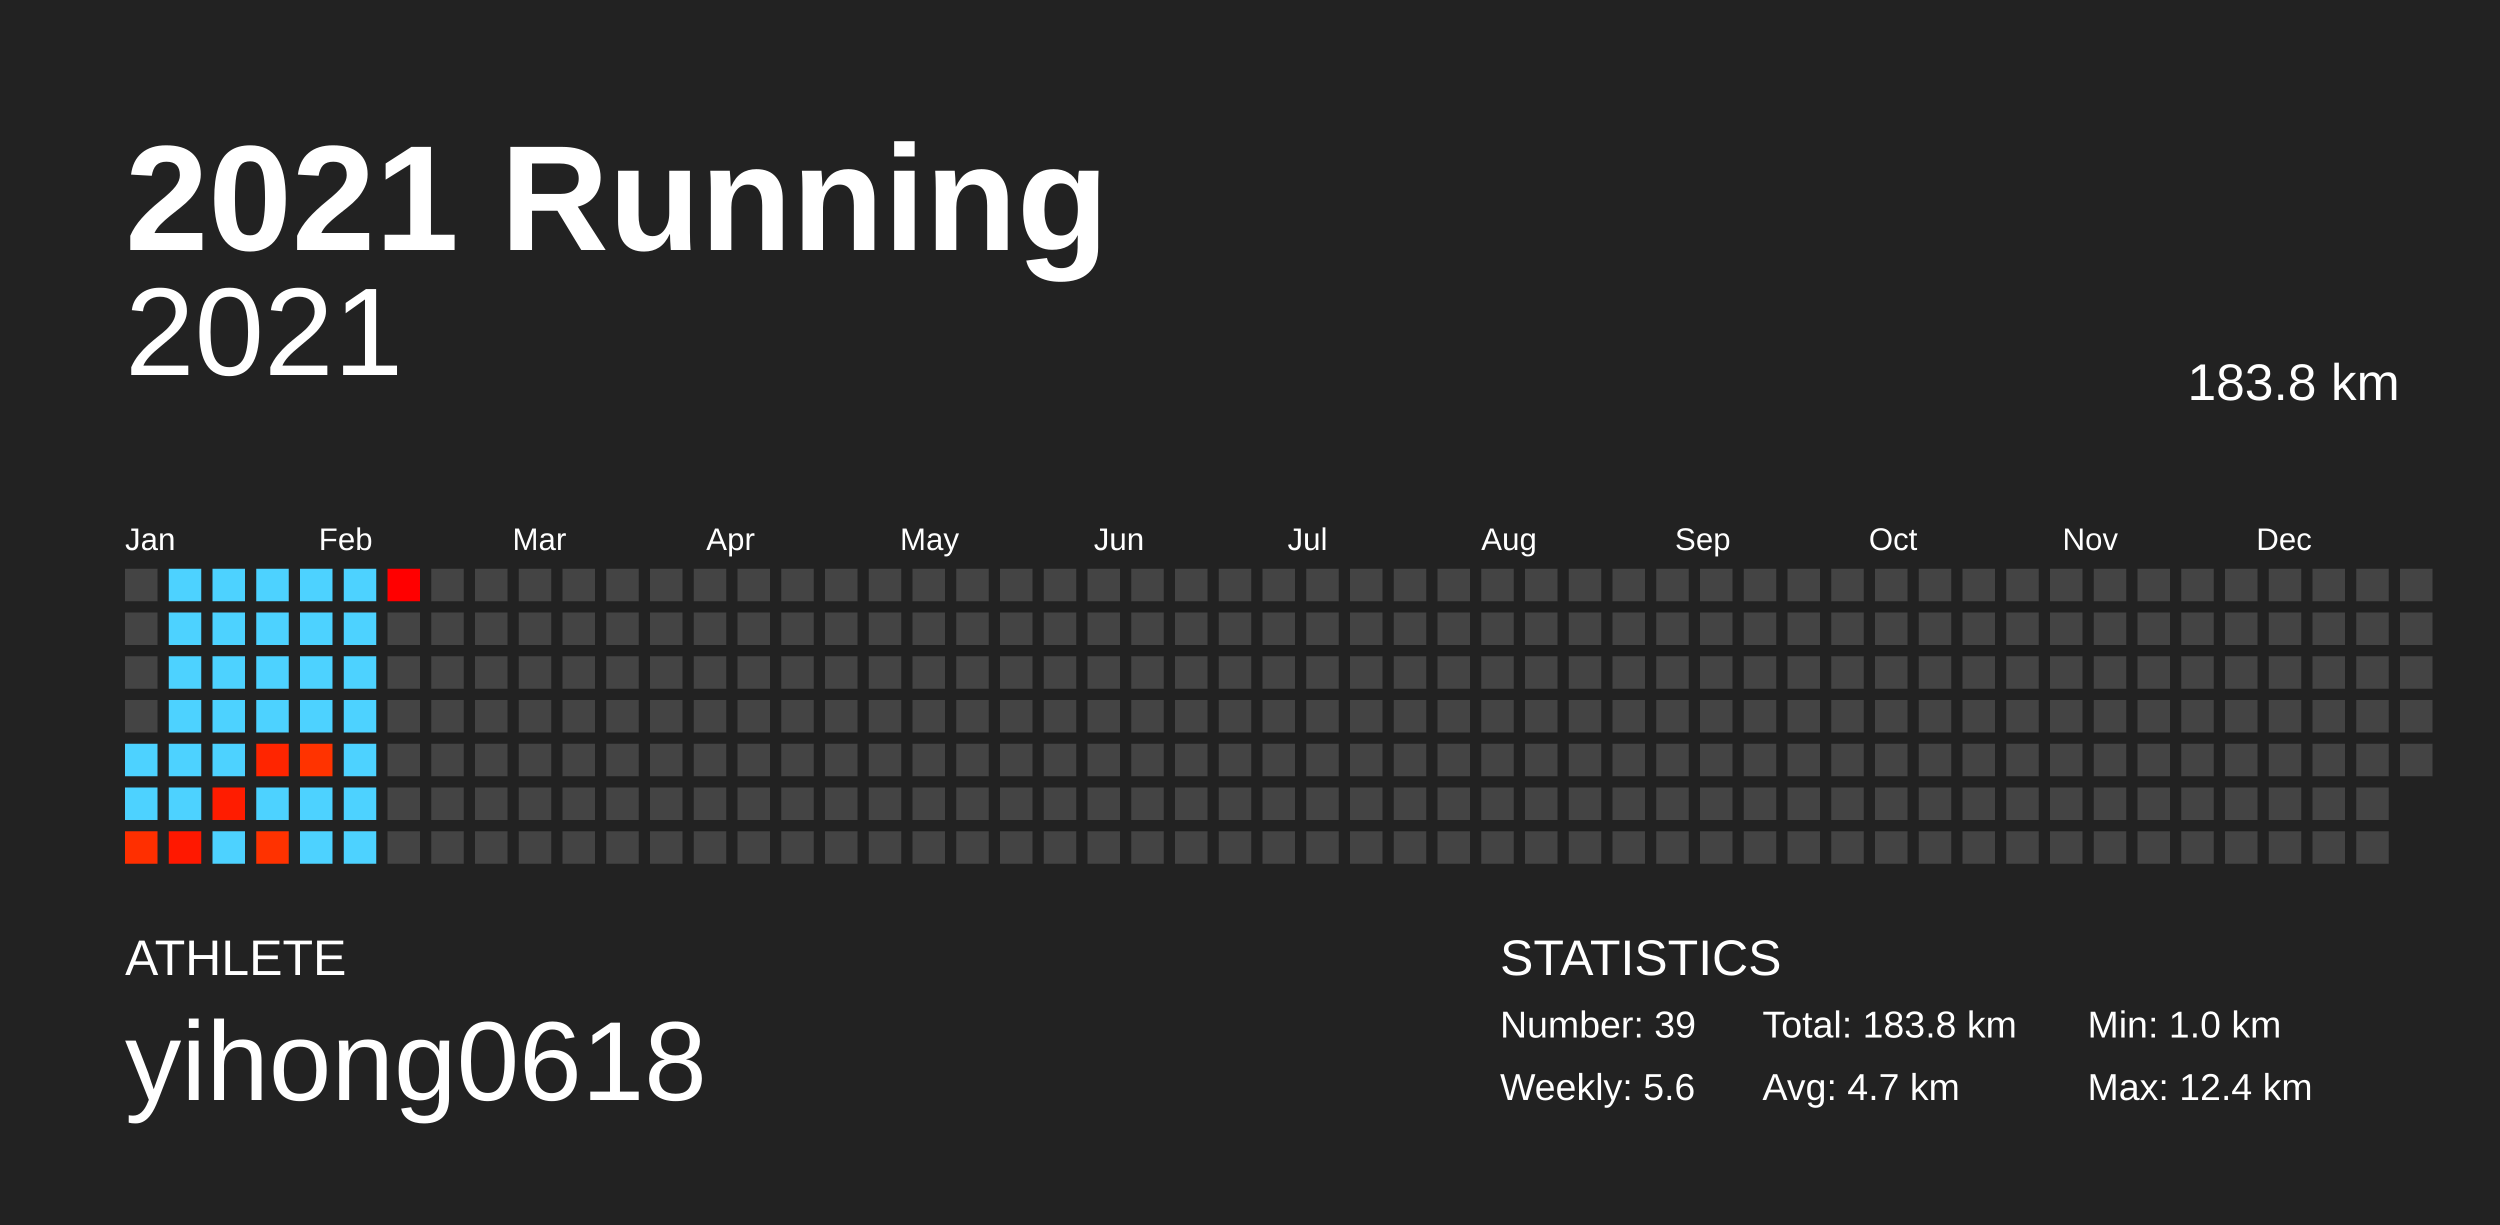
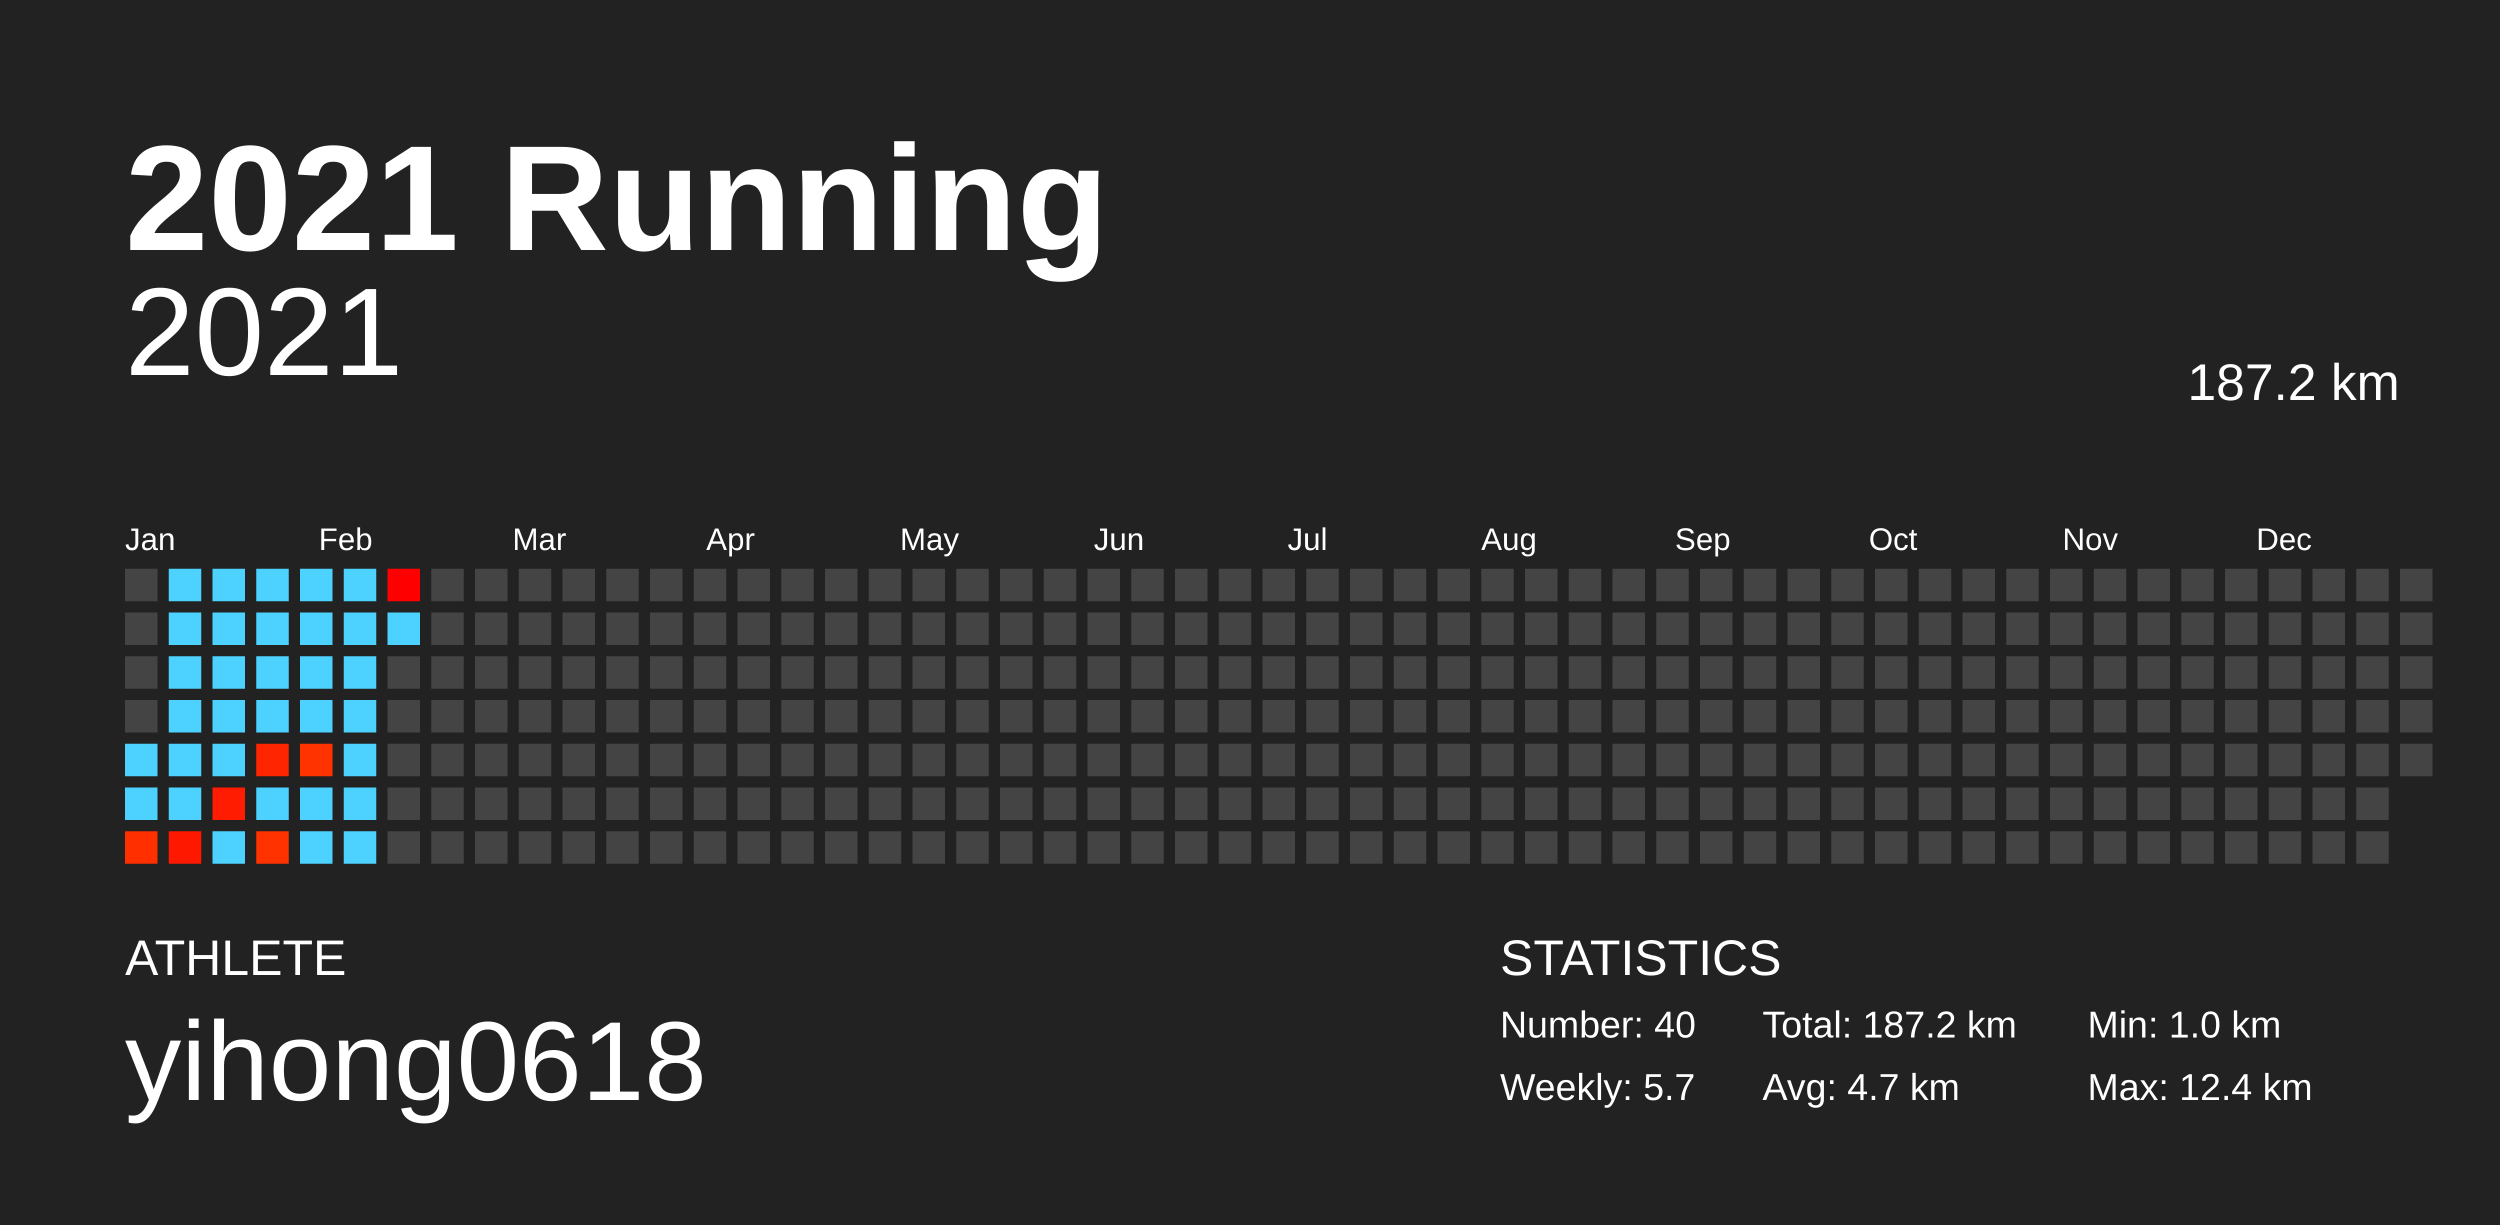
<svg xmlns="http://www.w3.org/2000/svg" baseProfile="full" height="98mm" version="1.1" viewBox="0,0,200,98" width="200mm">
  <defs />
  <rect fill="#222222" height="98" width="200" x="0" y="0" />
  <text fill="#FFFFFF" style="font-size:12px; font-family:Arial; font-weight:bold;" x="10" y="20">2021 Running</text>
  <text fill="#FFFFFF" style="font-size:4px; font-family:Arial" x="10" y="78">ATHLETE</text>
  <text fill="#FFFFFF" style="font-size:9px; font-family:Arial" x="10" y="88">yihong0618</text>
  <text fill="#FFFFFF" style="font-size:4px; font-family:Arial" x="120" y="78">STATISTICS</text>
-   <text fill="#FFFFFF" style="font-size:3px; font-family:Arial" x="120" y="83">Number: 39</text>
-   <text fill="#FFFFFF" style="font-size:3px; font-family:Arial" x="120" y="88">Weekly: 5.6</text>
-   <text fill="#FFFFFF" style="font-size:3px; font-family:Arial" x="141" y="83">Total: 183.8 km</text>
+   <text fill="#FFFFFF" style="font-size:3px; font-family:Arial" x="120" y="83">Number: 40</text>
+   <text fill="#FFFFFF" style="font-size:3px; font-family:Arial" x="120" y="88">Weekly: 5.7</text>
+   <text fill="#FFFFFF" style="font-size:3px; font-family:Arial" x="141" y="83">Total: 187.2 km</text>
  <text fill="#FFFFFF" style="font-size:3px; font-family:Arial" x="141" y="88">Avg: 4.7 km</text>
  <text fill="#FFFFFF" style="font-size:3px; font-family:Arial" x="167" y="83">Min: 1.0 km</text>
  <text fill="#FFFFFF" style="font-size:3px; font-family:Arial" x="167" y="88">Max: 12.4 km</text>
  <text alignment-baseline="hanging" fill="#FFFFFF" style="font-size:10.0px; font-family:Arial;" x="10" y="30">2021</text>
-   <text alignment-baseline="hanging" fill="#FFFFFF" style="font-size:4.125px; font-family:Arial;" x="175" y="32">183.8 km</text>
+   <text alignment-baseline="hanging" fill="#FFFFFF" style="font-size:4.125px; font-family:Arial;" x="175" y="32">187.2 km</text>
  <text fill="#FFFFFF" style="font-size:2.5px; font-family:Arial" x="10.0" y="44">Jan</text>
  <text fill="#FFFFFF" style="font-size:2.5px; font-family:Arial" x="25.5" y="44">Feb</text>
  <text fill="#FFFFFF" style="font-size:2.5px; font-family:Arial" x="41.0" y="44">Mar</text>
  <text fill="#FFFFFF" style="font-size:2.5px; font-family:Arial" x="56.5" y="44">Apr</text>
  <text fill="#FFFFFF" style="font-size:2.5px; font-family:Arial" x="72.0" y="44">May</text>
  <text fill="#FFFFFF" style="font-size:2.5px; font-family:Arial" x="87.5" y="44">Jun</text>
  <text fill="#FFFFFF" style="font-size:2.5px; font-family:Arial" x="103.0" y="44">Jul</text>
  <text fill="#FFFFFF" style="font-size:2.5px; font-family:Arial" x="118.5" y="44">Aug</text>
  <text fill="#FFFFFF" style="font-size:2.5px; font-family:Arial" x="134.0" y="44">Sep</text>
  <text fill="#FFFFFF" style="font-size:2.5px; font-family:Arial" x="149.5" y="44">Oct</text>
  <text fill="#FFFFFF" style="font-size:2.5px; font-family:Arial" x="165.0" y="44">Nov</text>
  <text fill="#FFFFFF" style="font-size:2.5px; font-family:Arial" x="180.5" y="44">Dec</text>
  <rect fill="#444444" height="2.6" width="2.6" x="10.0" y="45.5" />
  <rect fill="#444444" height="2.6" width="2.6" x="10.0" y="49.0" />
  <rect fill="#444444" height="2.6" width="2.6" x="10.0" y="52.5" />
  <rect fill="#444444" height="2.6" width="2.6" x="10.0" y="56.0" />
  <rect fill="#4dd2ff" height="2.6" width="2.6" x="10.0" y="59.5" />
  <rect fill="#4dd2ff" height="2.6" width="2.6" x="10.0" y="63.0" />
  <rect fill="#ff2f00" height="2.6" width="2.6" x="10.0" y="66.5" />
  <rect fill="#4dd2ff" height="2.6" width="2.6" x="13.5" y="45.5" />
  <rect fill="#4dd2ff" height="2.6" width="2.6" x="13.5" y="49.0" />
  <rect fill="#4dd2ff" height="2.6" width="2.6" x="13.5" y="52.5" />
  <rect fill="#4dd2ff" height="2.6" width="2.6" x="13.5" y="56.0" />
  <rect fill="#4dd2ff" height="2.6" width="2.6" x="13.5" y="59.5" />
  <rect fill="#4dd2ff" height="2.6" width="2.6" x="13.5" y="63.0" />
  <rect fill="#ff1800" height="2.6" width="2.6" x="13.5" y="66.5" />
  <rect fill="#4dd2ff" height="2.6" width="2.6" x="17.0" y="45.5" />
  <rect fill="#4dd2ff" height="2.6" width="2.6" x="17.0" y="49.0" />
  <rect fill="#4dd2ff" height="2.6" width="2.6" x="17.0" y="52.5" />
  <rect fill="#4dd2ff" height="2.6" width="2.6" x="17.0" y="56.0" />
  <rect fill="#4dd2ff" height="2.6" width="2.6" x="17.0" y="59.5" />
  <rect fill="#ff1c00" height="2.6" width="2.6" x="17.0" y="63.0" />
  <rect fill="#4dd2ff" height="2.6" width="2.6" x="17.0" y="66.5" />
  <rect fill="#4dd2ff" height="2.6" width="2.6" x="20.5" y="45.5" />
  <rect fill="#4dd2ff" height="2.6" width="2.6" x="20.5" y="49.0" />
  <rect fill="#4dd2ff" height="2.6" width="2.6" x="20.5" y="52.5" />
  <rect fill="#4dd2ff" height="2.6" width="2.6" x="20.5" y="56.0" />
  <rect fill="#ff2500" height="2.6" width="2.6" x="20.5" y="59.5" />
  <rect fill="#4dd2ff" height="2.6" width="2.6" x="20.5" y="63.0" />
  <rect fill="#ff3200" height="2.6" width="2.6" x="20.5" y="66.5" />
  <rect fill="#4dd2ff" height="2.6" width="2.6" x="24.0" y="45.5" />
  <rect fill="#4dd2ff" height="2.6" width="2.6" x="24.0" y="49.0" />
  <rect fill="#4dd2ff" height="2.6" width="2.6" x="24.0" y="52.5" />
  <rect fill="#4dd2ff" height="2.6" width="2.6" x="24.0" y="56.0" />
  <rect fill="#ff3300" height="2.6" width="2.6" x="24.0" y="59.5" />
  <rect fill="#4dd2ff" height="2.6" width="2.6" x="24.0" y="63.0" />
  <rect fill="#4dd2ff" height="2.6" width="2.6" x="24.0" y="66.5" />
  <rect fill="#4dd2ff" height="2.6" width="2.6" x="27.5" y="45.5" />
  <rect fill="#4dd2ff" height="2.6" width="2.6" x="27.5" y="49.0" />
  <rect fill="#4dd2ff" height="2.6" width="2.6" x="27.5" y="52.5" />
  <rect fill="#4dd2ff" height="2.6" width="2.6" x="27.5" y="56.0" />
  <rect fill="#4dd2ff" height="2.6" width="2.6" x="27.5" y="59.5" />
  <rect fill="#4dd2ff" height="2.6" width="2.6" x="27.5" y="63.0" />
  <rect fill="#4dd2ff" height="2.6" width="2.6" x="27.5" y="66.5" />
  <rect fill="#ff0000" height="2.6" width="2.6" x="31.0" y="45.5" />
-   <rect fill="#444444" height="2.6" width="2.6" x="31.0" y="49.0" />
+   <rect fill="#4dd2ff" height="2.6" width="2.6" x="31.0" y="49.0" />
  <rect fill="#444444" height="2.6" width="2.6" x="31.0" y="52.5" />
  <rect fill="#444444" height="2.6" width="2.6" x="31.0" y="56.0" />
  <rect fill="#444444" height="2.6" width="2.6" x="31.0" y="59.5" />
  <rect fill="#444444" height="2.6" width="2.6" x="31.0" y="63.0" />
  <rect fill="#444444" height="2.6" width="2.6" x="31.0" y="66.5" />
  <rect fill="#444444" height="2.6" width="2.6" x="34.5" y="45.5" />
  <rect fill="#444444" height="2.6" width="2.6" x="34.5" y="49.0" />
  <rect fill="#444444" height="2.6" width="2.6" x="34.5" y="52.5" />
  <rect fill="#444444" height="2.6" width="2.6" x="34.5" y="56.0" />
  <rect fill="#444444" height="2.6" width="2.6" x="34.5" y="59.5" />
  <rect fill="#444444" height="2.6" width="2.6" x="34.5" y="63.0" />
  <rect fill="#444444" height="2.6" width="2.6" x="34.5" y="66.5" />
  <rect fill="#444444" height="2.6" width="2.6" x="38.0" y="45.5" />
  <rect fill="#444444" height="2.6" width="2.6" x="38.0" y="49.0" />
  <rect fill="#444444" height="2.6" width="2.6" x="38.0" y="52.5" />
  <rect fill="#444444" height="2.6" width="2.6" x="38.0" y="56.0" />
  <rect fill="#444444" height="2.6" width="2.6" x="38.0" y="59.5" />
  <rect fill="#444444" height="2.6" width="2.6" x="38.0" y="63.0" />
  <rect fill="#444444" height="2.6" width="2.6" x="38.0" y="66.5" />
  <rect fill="#444444" height="2.6" width="2.6" x="41.5" y="45.5" />
  <rect fill="#444444" height="2.6" width="2.6" x="41.5" y="49.0" />
  <rect fill="#444444" height="2.6" width="2.6" x="41.5" y="52.5" />
  <rect fill="#444444" height="2.6" width="2.6" x="41.5" y="56.0" />
  <rect fill="#444444" height="2.6" width="2.6" x="41.5" y="59.5" />
  <rect fill="#444444" height="2.6" width="2.6" x="41.5" y="63.0" />
  <rect fill="#444444" height="2.6" width="2.6" x="41.5" y="66.5" />
  <rect fill="#444444" height="2.6" width="2.6" x="45.0" y="45.5" />
  <rect fill="#444444" height="2.6" width="2.6" x="45.0" y="49.0" />
  <rect fill="#444444" height="2.6" width="2.6" x="45.0" y="52.5" />
  <rect fill="#444444" height="2.6" width="2.6" x="45.0" y="56.0" />
  <rect fill="#444444" height="2.6" width="2.6" x="45.0" y="59.5" />
  <rect fill="#444444" height="2.6" width="2.6" x="45.0" y="63.0" />
  <rect fill="#444444" height="2.6" width="2.6" x="45.0" y="66.5" />
  <rect fill="#444444" height="2.6" width="2.6" x="48.5" y="45.5" />
  <rect fill="#444444" height="2.6" width="2.6" x="48.5" y="49.0" />
  <rect fill="#444444" height="2.6" width="2.6" x="48.5" y="52.5" />
  <rect fill="#444444" height="2.6" width="2.6" x="48.5" y="56.0" />
  <rect fill="#444444" height="2.6" width="2.6" x="48.5" y="59.5" />
  <rect fill="#444444" height="2.6" width="2.6" x="48.5" y="63.0" />
  <rect fill="#444444" height="2.6" width="2.6" x="48.5" y="66.5" />
  <rect fill="#444444" height="2.6" width="2.6" x="52.0" y="45.5" />
  <rect fill="#444444" height="2.6" width="2.6" x="52.0" y="49.0" />
  <rect fill="#444444" height="2.6" width="2.6" x="52.0" y="52.5" />
  <rect fill="#444444" height="2.6" width="2.6" x="52.0" y="56.0" />
  <rect fill="#444444" height="2.6" width="2.6" x="52.0" y="59.5" />
  <rect fill="#444444" height="2.6" width="2.6" x="52.0" y="63.0" />
  <rect fill="#444444" height="2.6" width="2.6" x="52.0" y="66.5" />
  <rect fill="#444444" height="2.6" width="2.6" x="55.5" y="45.5" />
  <rect fill="#444444" height="2.6" width="2.6" x="55.5" y="49.0" />
  <rect fill="#444444" height="2.6" width="2.6" x="55.5" y="52.5" />
  <rect fill="#444444" height="2.6" width="2.6" x="55.5" y="56.0" />
  <rect fill="#444444" height="2.6" width="2.6" x="55.5" y="59.5" />
  <rect fill="#444444" height="2.6" width="2.6" x="55.5" y="63.0" />
  <rect fill="#444444" height="2.6" width="2.6" x="55.5" y="66.5" />
  <rect fill="#444444" height="2.6" width="2.6" x="59.0" y="45.5" />
  <rect fill="#444444" height="2.6" width="2.6" x="59.0" y="49.0" />
  <rect fill="#444444" height="2.6" width="2.6" x="59.0" y="52.5" />
  <rect fill="#444444" height="2.6" width="2.6" x="59.0" y="56.0" />
  <rect fill="#444444" height="2.6" width="2.6" x="59.0" y="59.5" />
  <rect fill="#444444" height="2.6" width="2.6" x="59.0" y="63.0" />
  <rect fill="#444444" height="2.6" width="2.6" x="59.0" y="66.5" />
  <rect fill="#444444" height="2.6" width="2.6" x="62.5" y="45.5" />
  <rect fill="#444444" height="2.6" width="2.6" x="62.5" y="49.0" />
  <rect fill="#444444" height="2.6" width="2.6" x="62.5" y="52.5" />
  <rect fill="#444444" height="2.6" width="2.6" x="62.5" y="56.0" />
  <rect fill="#444444" height="2.6" width="2.6" x="62.5" y="59.5" />
  <rect fill="#444444" height="2.6" width="2.6" x="62.5" y="63.0" />
  <rect fill="#444444" height="2.6" width="2.6" x="62.5" y="66.5" />
  <rect fill="#444444" height="2.6" width="2.6" x="66.0" y="45.5" />
  <rect fill="#444444" height="2.6" width="2.6" x="66.0" y="49.0" />
  <rect fill="#444444" height="2.6" width="2.6" x="66.0" y="52.5" />
  <rect fill="#444444" height="2.6" width="2.6" x="66.0" y="56.0" />
  <rect fill="#444444" height="2.6" width="2.6" x="66.0" y="59.5" />
  <rect fill="#444444" height="2.6" width="2.6" x="66.0" y="63.0" />
  <rect fill="#444444" height="2.6" width="2.6" x="66.0" y="66.5" />
  <rect fill="#444444" height="2.6" width="2.6" x="69.5" y="45.5" />
  <rect fill="#444444" height="2.6" width="2.6" x="69.5" y="49.0" />
  <rect fill="#444444" height="2.6" width="2.6" x="69.5" y="52.5" />
  <rect fill="#444444" height="2.6" width="2.6" x="69.5" y="56.0" />
  <rect fill="#444444" height="2.6" width="2.6" x="69.5" y="59.5" />
  <rect fill="#444444" height="2.6" width="2.6" x="69.5" y="63.0" />
  <rect fill="#444444" height="2.6" width="2.6" x="69.5" y="66.5" />
  <rect fill="#444444" height="2.6" width="2.6" x="73.0" y="45.5" />
  <rect fill="#444444" height="2.6" width="2.6" x="73.0" y="49.0" />
  <rect fill="#444444" height="2.6" width="2.6" x="73.0" y="52.5" />
  <rect fill="#444444" height="2.6" width="2.6" x="73.0" y="56.0" />
  <rect fill="#444444" height="2.6" width="2.6" x="73.0" y="59.5" />
  <rect fill="#444444" height="2.6" width="2.6" x="73.0" y="63.0" />
  <rect fill="#444444" height="2.6" width="2.6" x="73.0" y="66.5" />
  <rect fill="#444444" height="2.6" width="2.6" x="76.5" y="45.5" />
  <rect fill="#444444" height="2.6" width="2.6" x="76.5" y="49.0" />
  <rect fill="#444444" height="2.6" width="2.6" x="76.5" y="52.5" />
  <rect fill="#444444" height="2.6" width="2.6" x="76.5" y="56.0" />
  <rect fill="#444444" height="2.6" width="2.6" x="76.5" y="59.5" />
  <rect fill="#444444" height="2.6" width="2.6" x="76.5" y="63.0" />
  <rect fill="#444444" height="2.6" width="2.6" x="76.5" y="66.5" />
  <rect fill="#444444" height="2.6" width="2.6" x="80.0" y="45.5" />
  <rect fill="#444444" height="2.6" width="2.6" x="80.0" y="49.0" />
  <rect fill="#444444" height="2.6" width="2.6" x="80.0" y="52.5" />
  <rect fill="#444444" height="2.6" width="2.6" x="80.0" y="56.0" />
  <rect fill="#444444" height="2.6" width="2.6" x="80.0" y="59.5" />
  <rect fill="#444444" height="2.6" width="2.6" x="80.0" y="63.0" />
  <rect fill="#444444" height="2.6" width="2.6" x="80.0" y="66.5" />
  <rect fill="#444444" height="2.6" width="2.6" x="83.5" y="45.5" />
  <rect fill="#444444" height="2.6" width="2.6" x="83.5" y="49.0" />
  <rect fill="#444444" height="2.6" width="2.6" x="83.5" y="52.5" />
  <rect fill="#444444" height="2.6" width="2.6" x="83.5" y="56.0" />
  <rect fill="#444444" height="2.6" width="2.6" x="83.5" y="59.5" />
  <rect fill="#444444" height="2.6" width="2.6" x="83.5" y="63.0" />
  <rect fill="#444444" height="2.6" width="2.6" x="83.5" y="66.5" />
  <rect fill="#444444" height="2.6" width="2.6" x="87.0" y="45.5" />
  <rect fill="#444444" height="2.6" width="2.6" x="87.0" y="49.0" />
  <rect fill="#444444" height="2.6" width="2.6" x="87.0" y="52.5" />
  <rect fill="#444444" height="2.6" width="2.6" x="87.0" y="56.0" />
  <rect fill="#444444" height="2.6" width="2.6" x="87.0" y="59.5" />
  <rect fill="#444444" height="2.6" width="2.6" x="87.0" y="63.0" />
  <rect fill="#444444" height="2.6" width="2.6" x="87.0" y="66.5" />
  <rect fill="#444444" height="2.6" width="2.6" x="90.5" y="45.5" />
  <rect fill="#444444" height="2.6" width="2.6" x="90.5" y="49.0" />
  <rect fill="#444444" height="2.6" width="2.6" x="90.5" y="52.5" />
  <rect fill="#444444" height="2.6" width="2.6" x="90.5" y="56.0" />
  <rect fill="#444444" height="2.6" width="2.6" x="90.5" y="59.5" />
  <rect fill="#444444" height="2.6" width="2.6" x="90.5" y="63.0" />
  <rect fill="#444444" height="2.6" width="2.6" x="90.5" y="66.5" />
  <rect fill="#444444" height="2.6" width="2.6" x="94.0" y="45.5" />
  <rect fill="#444444" height="2.6" width="2.6" x="94.0" y="49.0" />
  <rect fill="#444444" height="2.6" width="2.6" x="94.0" y="52.5" />
  <rect fill="#444444" height="2.6" width="2.6" x="94.0" y="56.0" />
  <rect fill="#444444" height="2.6" width="2.6" x="94.0" y="59.5" />
  <rect fill="#444444" height="2.6" width="2.6" x="94.0" y="63.0" />
  <rect fill="#444444" height="2.6" width="2.6" x="94.0" y="66.5" />
  <rect fill="#444444" height="2.6" width="2.6" x="97.5" y="45.5" />
  <rect fill="#444444" height="2.6" width="2.6" x="97.5" y="49.0" />
  <rect fill="#444444" height="2.6" width="2.6" x="97.5" y="52.5" />
  <rect fill="#444444" height="2.6" width="2.6" x="97.5" y="56.0" />
  <rect fill="#444444" height="2.6" width="2.6" x="97.5" y="59.5" />
  <rect fill="#444444" height="2.6" width="2.6" x="97.5" y="63.0" />
  <rect fill="#444444" height="2.6" width="2.6" x="97.5" y="66.5" />
  <rect fill="#444444" height="2.6" width="2.6" x="101.0" y="45.5" />
  <rect fill="#444444" height="2.6" width="2.6" x="101.0" y="49.0" />
  <rect fill="#444444" height="2.6" width="2.6" x="101.0" y="52.5" />
  <rect fill="#444444" height="2.6" width="2.6" x="101.0" y="56.0" />
  <rect fill="#444444" height="2.6" width="2.6" x="101.0" y="59.5" />
  <rect fill="#444444" height="2.6" width="2.6" x="101.0" y="63.0" />
  <rect fill="#444444" height="2.6" width="2.6" x="101.0" y="66.5" />
  <rect fill="#444444" height="2.6" width="2.6" x="104.5" y="45.5" />
  <rect fill="#444444" height="2.6" width="2.6" x="104.5" y="49.0" />
  <rect fill="#444444" height="2.6" width="2.6" x="104.5" y="52.5" />
  <rect fill="#444444" height="2.6" width="2.6" x="104.5" y="56.0" />
  <rect fill="#444444" height="2.6" width="2.6" x="104.5" y="59.5" />
  <rect fill="#444444" height="2.6" width="2.6" x="104.5" y="63.0" />
  <rect fill="#444444" height="2.6" width="2.6" x="104.5" y="66.5" />
  <rect fill="#444444" height="2.6" width="2.6" x="108.0" y="45.5" />
  <rect fill="#444444" height="2.6" width="2.6" x="108.0" y="49.0" />
  <rect fill="#444444" height="2.6" width="2.6" x="108.0" y="52.5" />
  <rect fill="#444444" height="2.6" width="2.6" x="108.0" y="56.0" />
  <rect fill="#444444" height="2.6" width="2.6" x="108.0" y="59.5" />
  <rect fill="#444444" height="2.6" width="2.6" x="108.0" y="63.0" />
  <rect fill="#444444" height="2.6" width="2.6" x="108.0" y="66.5" />
  <rect fill="#444444" height="2.6" width="2.6" x="111.5" y="45.5" />
  <rect fill="#444444" height="2.6" width="2.6" x="111.5" y="49.0" />
  <rect fill="#444444" height="2.6" width="2.6" x="111.5" y="52.5" />
  <rect fill="#444444" height="2.6" width="2.6" x="111.5" y="56.0" />
  <rect fill="#444444" height="2.6" width="2.6" x="111.5" y="59.5" />
  <rect fill="#444444" height="2.6" width="2.6" x="111.5" y="63.0" />
  <rect fill="#444444" height="2.6" width="2.6" x="111.5" y="66.5" />
  <rect fill="#444444" height="2.6" width="2.6" x="115.0" y="45.5" />
  <rect fill="#444444" height="2.6" width="2.6" x="115.0" y="49.0" />
  <rect fill="#444444" height="2.6" width="2.6" x="115.0" y="52.5" />
  <rect fill="#444444" height="2.6" width="2.6" x="115.0" y="56.0" />
  <rect fill="#444444" height="2.6" width="2.6" x="115.0" y="59.5" />
  <rect fill="#444444" height="2.6" width="2.6" x="115.0" y="63.0" />
  <rect fill="#444444" height="2.6" width="2.6" x="115.0" y="66.5" />
  <rect fill="#444444" height="2.6" width="2.6" x="118.5" y="45.5" />
  <rect fill="#444444" height="2.6" width="2.6" x="118.5" y="49.0" />
  <rect fill="#444444" height="2.6" width="2.6" x="118.5" y="52.5" />
  <rect fill="#444444" height="2.6" width="2.6" x="118.5" y="56.0" />
  <rect fill="#444444" height="2.6" width="2.6" x="118.5" y="59.5" />
  <rect fill="#444444" height="2.6" width="2.6" x="118.5" y="63.0" />
  <rect fill="#444444" height="2.6" width="2.6" x="118.5" y="66.5" />
  <rect fill="#444444" height="2.6" width="2.6" x="122.0" y="45.5" />
  <rect fill="#444444" height="2.6" width="2.6" x="122.0" y="49.0" />
  <rect fill="#444444" height="2.6" width="2.6" x="122.0" y="52.5" />
  <rect fill="#444444" height="2.6" width="2.6" x="122.0" y="56.0" />
  <rect fill="#444444" height="2.6" width="2.6" x="122.0" y="59.5" />
  <rect fill="#444444" height="2.6" width="2.6" x="122.0" y="63.0" />
  <rect fill="#444444" height="2.6" width="2.6" x="122.0" y="66.5" />
  <rect fill="#444444" height="2.6" width="2.6" x="125.5" y="45.5" />
  <rect fill="#444444" height="2.6" width="2.6" x="125.5" y="49.0" />
  <rect fill="#444444" height="2.6" width="2.6" x="125.5" y="52.5" />
  <rect fill="#444444" height="2.6" width="2.6" x="125.5" y="56.0" />
  <rect fill="#444444" height="2.6" width="2.6" x="125.5" y="59.5" />
  <rect fill="#444444" height="2.6" width="2.6" x="125.5" y="63.0" />
  <rect fill="#444444" height="2.6" width="2.6" x="125.5" y="66.5" />
  <rect fill="#444444" height="2.6" width="2.6" x="129.0" y="45.5" />
  <rect fill="#444444" height="2.6" width="2.6" x="129.0" y="49.0" />
  <rect fill="#444444" height="2.6" width="2.6" x="129.0" y="52.5" />
  <rect fill="#444444" height="2.6" width="2.6" x="129.0" y="56.0" />
  <rect fill="#444444" height="2.6" width="2.6" x="129.0" y="59.5" />
  <rect fill="#444444" height="2.6" width="2.6" x="129.0" y="63.0" />
  <rect fill="#444444" height="2.6" width="2.6" x="129.0" y="66.5" />
  <rect fill="#444444" height="2.6" width="2.6" x="132.5" y="45.5" />
  <rect fill="#444444" height="2.6" width="2.6" x="132.5" y="49.0" />
  <rect fill="#444444" height="2.6" width="2.6" x="132.5" y="52.5" />
  <rect fill="#444444" height="2.6" width="2.6" x="132.5" y="56.0" />
  <rect fill="#444444" height="2.6" width="2.6" x="132.5" y="59.5" />
  <rect fill="#444444" height="2.6" width="2.6" x="132.5" y="63.0" />
  <rect fill="#444444" height="2.6" width="2.6" x="132.5" y="66.5" />
  <rect fill="#444444" height="2.6" width="2.6" x="136.0" y="45.5" />
  <rect fill="#444444" height="2.6" width="2.6" x="136.0" y="49.0" />
  <rect fill="#444444" height="2.6" width="2.6" x="136.0" y="52.5" />
  <rect fill="#444444" height="2.6" width="2.6" x="136.0" y="56.0" />
  <rect fill="#444444" height="2.6" width="2.6" x="136.0" y="59.5" />
  <rect fill="#444444" height="2.6" width="2.6" x="136.0" y="63.0" />
  <rect fill="#444444" height="2.6" width="2.6" x="136.0" y="66.5" />
  <rect fill="#444444" height="2.6" width="2.6" x="139.5" y="45.5" />
  <rect fill="#444444" height="2.6" width="2.6" x="139.5" y="49.0" />
  <rect fill="#444444" height="2.6" width="2.6" x="139.5" y="52.5" />
  <rect fill="#444444" height="2.6" width="2.6" x="139.5" y="56.0" />
  <rect fill="#444444" height="2.6" width="2.6" x="139.5" y="59.5" />
  <rect fill="#444444" height="2.6" width="2.6" x="139.5" y="63.0" />
  <rect fill="#444444" height="2.6" width="2.6" x="139.5" y="66.5" />
  <rect fill="#444444" height="2.6" width="2.6" x="143.0" y="45.5" />
  <rect fill="#444444" height="2.6" width="2.6" x="143.0" y="49.0" />
  <rect fill="#444444" height="2.6" width="2.6" x="143.0" y="52.5" />
  <rect fill="#444444" height="2.6" width="2.6" x="143.0" y="56.0" />
  <rect fill="#444444" height="2.6" width="2.6" x="143.0" y="59.5" />
  <rect fill="#444444" height="2.6" width="2.6" x="143.0" y="63.0" />
  <rect fill="#444444" height="2.6" width="2.6" x="143.0" y="66.5" />
  <rect fill="#444444" height="2.6" width="2.6" x="146.5" y="45.5" />
  <rect fill="#444444" height="2.6" width="2.6" x="146.5" y="49.0" />
  <rect fill="#444444" height="2.6" width="2.6" x="146.5" y="52.5" />
  <rect fill="#444444" height="2.6" width="2.6" x="146.5" y="56.0" />
  <rect fill="#444444" height="2.6" width="2.6" x="146.5" y="59.5" />
  <rect fill="#444444" height="2.6" width="2.6" x="146.5" y="63.0" />
  <rect fill="#444444" height="2.6" width="2.6" x="146.5" y="66.5" />
  <rect fill="#444444" height="2.6" width="2.6" x="150.0" y="45.5" />
  <rect fill="#444444" height="2.6" width="2.6" x="150.0" y="49.0" />
  <rect fill="#444444" height="2.6" width="2.6" x="150.0" y="52.5" />
  <rect fill="#444444" height="2.6" width="2.6" x="150.0" y="56.0" />
  <rect fill="#444444" height="2.6" width="2.6" x="150.0" y="59.5" />
  <rect fill="#444444" height="2.6" width="2.6" x="150.0" y="63.0" />
  <rect fill="#444444" height="2.6" width="2.6" x="150.0" y="66.5" />
  <rect fill="#444444" height="2.6" width="2.6" x="153.5" y="45.5" />
  <rect fill="#444444" height="2.6" width="2.6" x="153.5" y="49.0" />
  <rect fill="#444444" height="2.6" width="2.6" x="153.5" y="52.5" />
  <rect fill="#444444" height="2.6" width="2.6" x="153.5" y="56.0" />
  <rect fill="#444444" height="2.6" width="2.6" x="153.5" y="59.5" />
  <rect fill="#444444" height="2.6" width="2.6" x="153.5" y="63.0" />
  <rect fill="#444444" height="2.6" width="2.6" x="153.5" y="66.5" />
  <rect fill="#444444" height="2.6" width="2.6" x="157.0" y="45.5" />
  <rect fill="#444444" height="2.6" width="2.6" x="157.0" y="49.0" />
  <rect fill="#444444" height="2.6" width="2.6" x="157.0" y="52.5" />
  <rect fill="#444444" height="2.6" width="2.6" x="157.0" y="56.0" />
  <rect fill="#444444" height="2.6" width="2.6" x="157.0" y="59.5" />
  <rect fill="#444444" height="2.6" width="2.6" x="157.0" y="63.0" />
  <rect fill="#444444" height="2.6" width="2.6" x="157.0" y="66.5" />
  <rect fill="#444444" height="2.6" width="2.6" x="160.5" y="45.5" />
  <rect fill="#444444" height="2.6" width="2.6" x="160.5" y="49.0" />
  <rect fill="#444444" height="2.6" width="2.6" x="160.5" y="52.5" />
  <rect fill="#444444" height="2.6" width="2.6" x="160.5" y="56.0" />
  <rect fill="#444444" height="2.6" width="2.6" x="160.5" y="59.5" />
  <rect fill="#444444" height="2.6" width="2.6" x="160.5" y="63.0" />
  <rect fill="#444444" height="2.6" width="2.6" x="160.5" y="66.5" />
  <rect fill="#444444" height="2.6" width="2.6" x="164.0" y="45.5" />
  <rect fill="#444444" height="2.6" width="2.6" x="164.0" y="49.0" />
  <rect fill="#444444" height="2.6" width="2.6" x="164.0" y="52.5" />
  <rect fill="#444444" height="2.6" width="2.6" x="164.0" y="56.0" />
  <rect fill="#444444" height="2.6" width="2.6" x="164.0" y="59.5" />
  <rect fill="#444444" height="2.6" width="2.6" x="164.0" y="63.0" />
  <rect fill="#444444" height="2.6" width="2.6" x="164.0" y="66.5" />
  <rect fill="#444444" height="2.6" width="2.6" x="167.5" y="45.5" />
  <rect fill="#444444" height="2.6" width="2.6" x="167.5" y="49.0" />
  <rect fill="#444444" height="2.6" width="2.6" x="167.5" y="52.5" />
  <rect fill="#444444" height="2.6" width="2.6" x="167.5" y="56.0" />
  <rect fill="#444444" height="2.6" width="2.6" x="167.5" y="59.5" />
  <rect fill="#444444" height="2.6" width="2.6" x="167.5" y="63.0" />
  <rect fill="#444444" height="2.6" width="2.6" x="167.5" y="66.5" />
  <rect fill="#444444" height="2.6" width="2.6" x="171.0" y="45.5" />
  <rect fill="#444444" height="2.6" width="2.6" x="171.0" y="49.0" />
  <rect fill="#444444" height="2.6" width="2.6" x="171.0" y="52.5" />
  <rect fill="#444444" height="2.6" width="2.6" x="171.0" y="56.0" />
  <rect fill="#444444" height="2.6" width="2.6" x="171.0" y="59.5" />
  <rect fill="#444444" height="2.6" width="2.6" x="171.0" y="63.0" />
  <rect fill="#444444" height="2.6" width="2.6" x="171.0" y="66.5" />
  <rect fill="#444444" height="2.6" width="2.6" x="174.5" y="45.5" />
  <rect fill="#444444" height="2.6" width="2.6" x="174.5" y="49.0" />
  <rect fill="#444444" height="2.6" width="2.6" x="174.5" y="52.5" />
  <rect fill="#444444" height="2.6" width="2.6" x="174.5" y="56.0" />
  <rect fill="#444444" height="2.6" width="2.6" x="174.5" y="59.5" />
  <rect fill="#444444" height="2.6" width="2.6" x="174.5" y="63.0" />
  <rect fill="#444444" height="2.6" width="2.6" x="174.5" y="66.5" />
  <rect fill="#444444" height="2.6" width="2.6" x="178.0" y="45.5" />
  <rect fill="#444444" height="2.6" width="2.6" x="178.0" y="49.0" />
  <rect fill="#444444" height="2.6" width="2.6" x="178.0" y="52.5" />
  <rect fill="#444444" height="2.6" width="2.6" x="178.0" y="56.0" />
  <rect fill="#444444" height="2.6" width="2.6" x="178.0" y="59.5" />
  <rect fill="#444444" height="2.6" width="2.6" x="178.0" y="63.0" />
  <rect fill="#444444" height="2.6" width="2.6" x="178.0" y="66.5" />
  <rect fill="#444444" height="2.6" width="2.6" x="181.5" y="45.5" />
  <rect fill="#444444" height="2.6" width="2.6" x="181.5" y="49.0" />
  <rect fill="#444444" height="2.6" width="2.6" x="181.5" y="52.5" />
  <rect fill="#444444" height="2.6" width="2.6" x="181.5" y="56.0" />
  <rect fill="#444444" height="2.6" width="2.6" x="181.5" y="59.5" />
  <rect fill="#444444" height="2.6" width="2.6" x="181.5" y="63.0" />
  <rect fill="#444444" height="2.6" width="2.6" x="181.5" y="66.5" />
  <rect fill="#444444" height="2.6" width="2.6" x="185.0" y="45.5" />
  <rect fill="#444444" height="2.6" width="2.6" x="185.0" y="49.0" />
  <rect fill="#444444" height="2.6" width="2.6" x="185.0" y="52.5" />
  <rect fill="#444444" height="2.6" width="2.6" x="185.0" y="56.0" />
  <rect fill="#444444" height="2.6" width="2.6" x="185.0" y="59.5" />
  <rect fill="#444444" height="2.6" width="2.6" x="185.0" y="63.0" />
  <rect fill="#444444" height="2.6" width="2.6" x="185.0" y="66.5" />
  <rect fill="#444444" height="2.6" width="2.6" x="188.5" y="45.5" />
  <rect fill="#444444" height="2.6" width="2.6" x="188.5" y="49.0" />
  <rect fill="#444444" height="2.6" width="2.6" x="188.5" y="52.5" />
  <rect fill="#444444" height="2.6" width="2.6" x="188.5" y="56.0" />
  <rect fill="#444444" height="2.6" width="2.6" x="188.5" y="59.5" />
  <rect fill="#444444" height="2.6" width="2.6" x="188.5" y="63.0" />
  <rect fill="#444444" height="2.6" width="2.6" x="188.5" y="66.5" />
  <rect fill="#444444" height="2.6" width="2.6" x="192.0" y="45.5" />
  <rect fill="#444444" height="2.6" width="2.6" x="192.0" y="49.0" />
  <rect fill="#444444" height="2.6" width="2.6" x="192.0" y="52.5" />
  <rect fill="#444444" height="2.6" width="2.6" x="192.0" y="56.0" />
  <rect fill="#444444" height="2.6" width="2.6" x="192.0" y="59.5" />
</svg>
